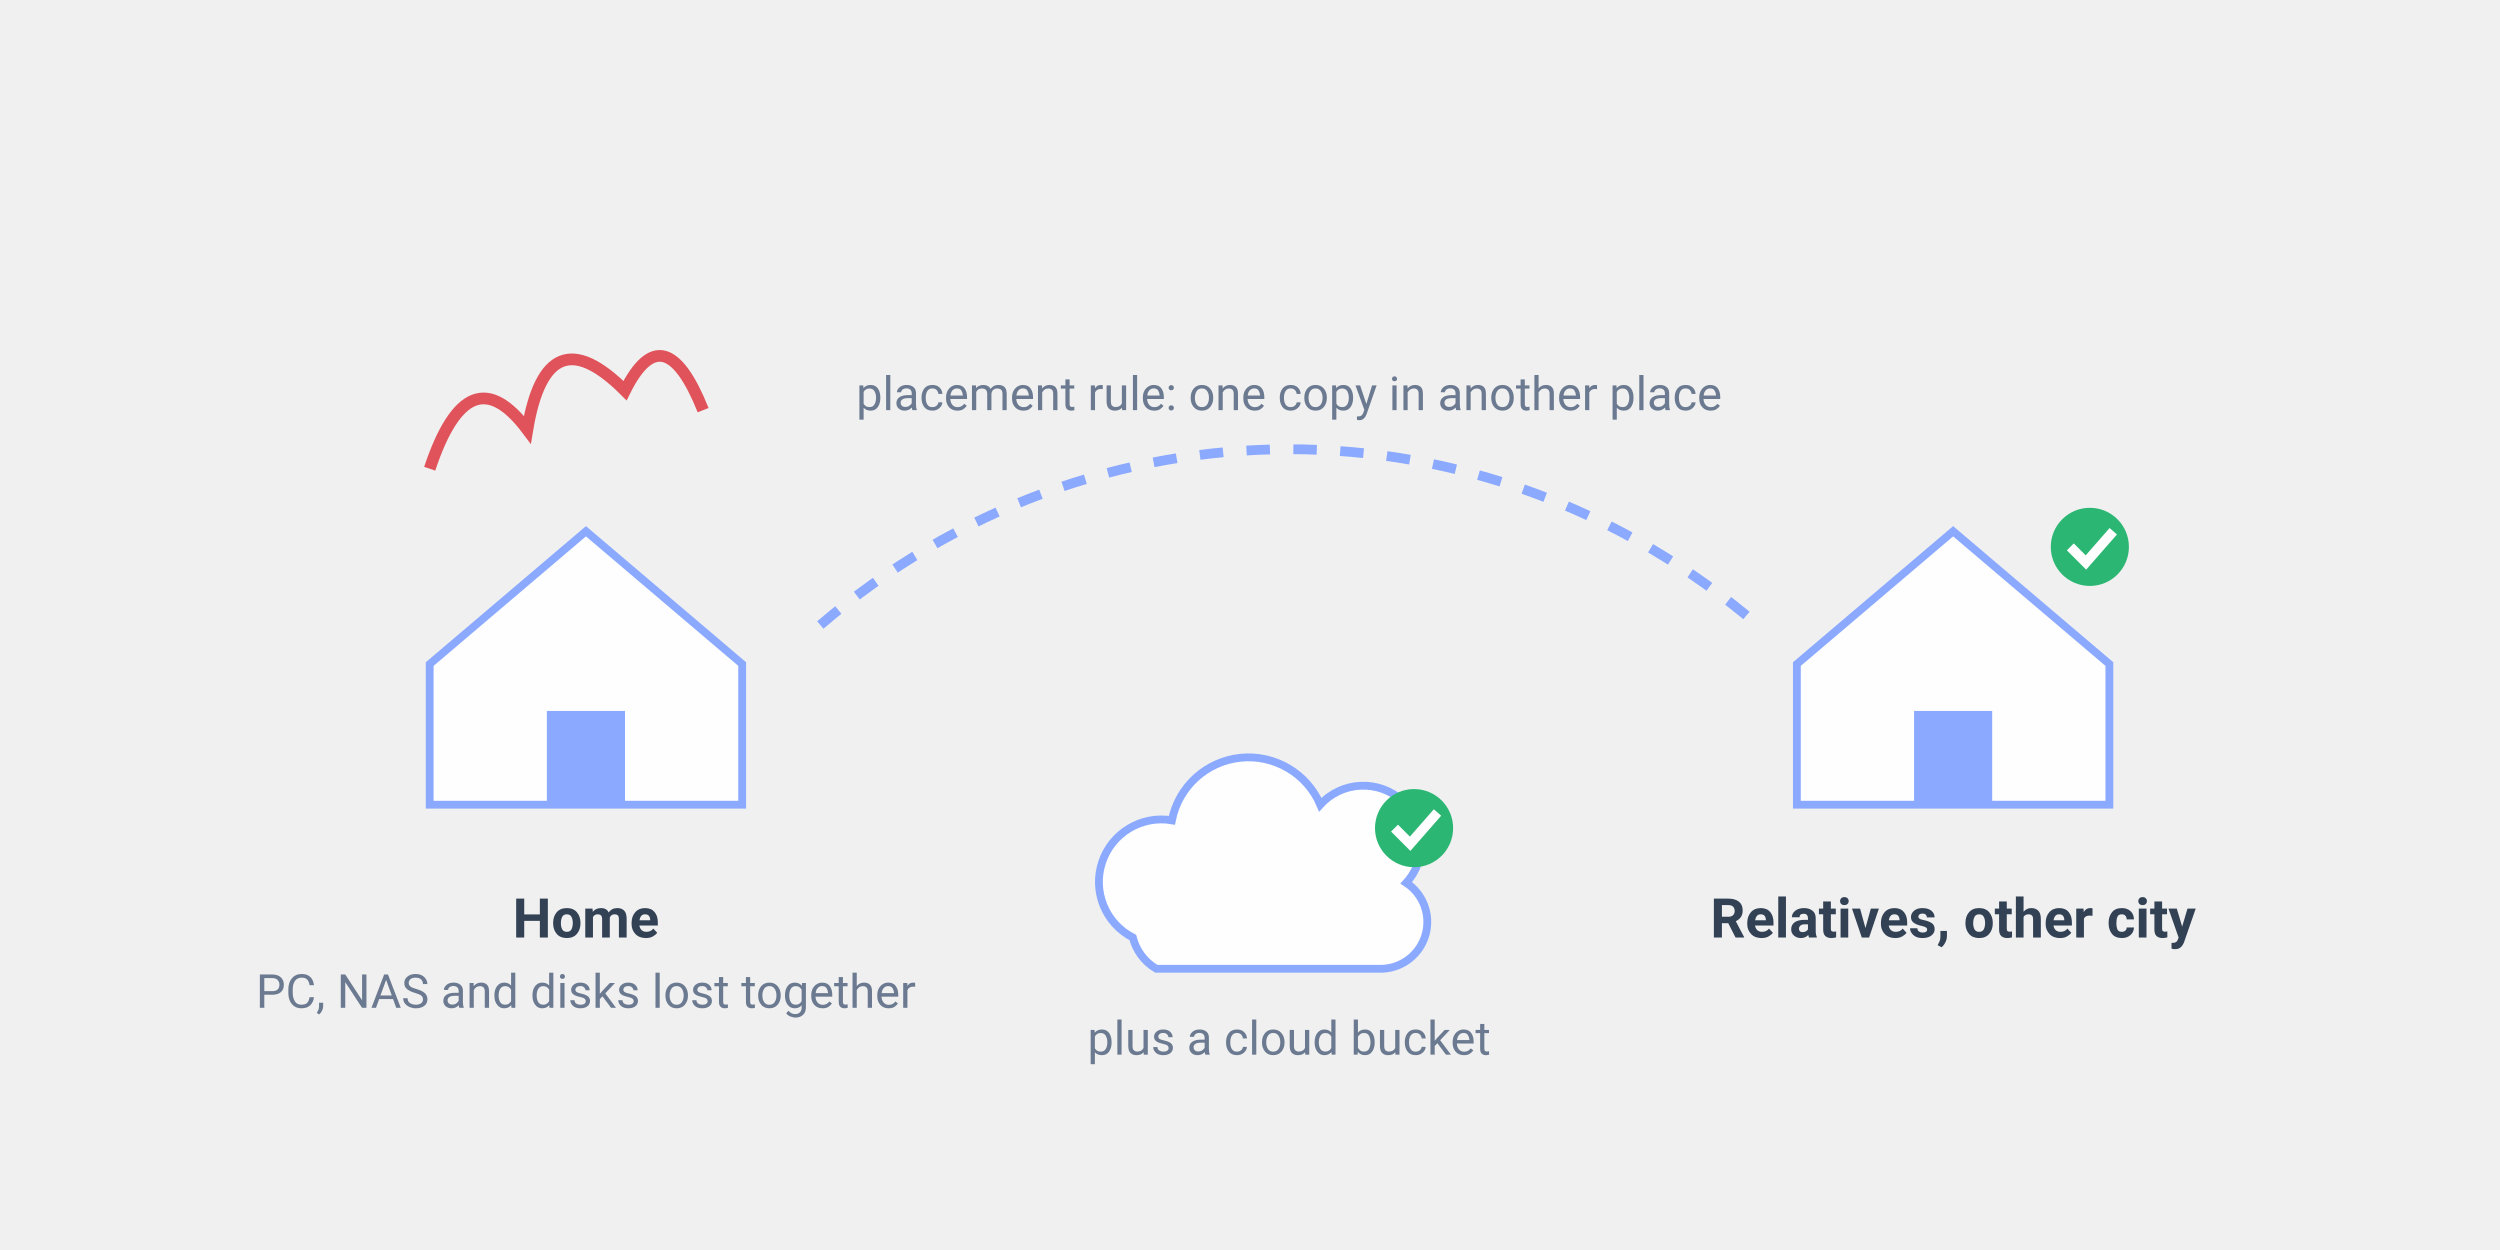
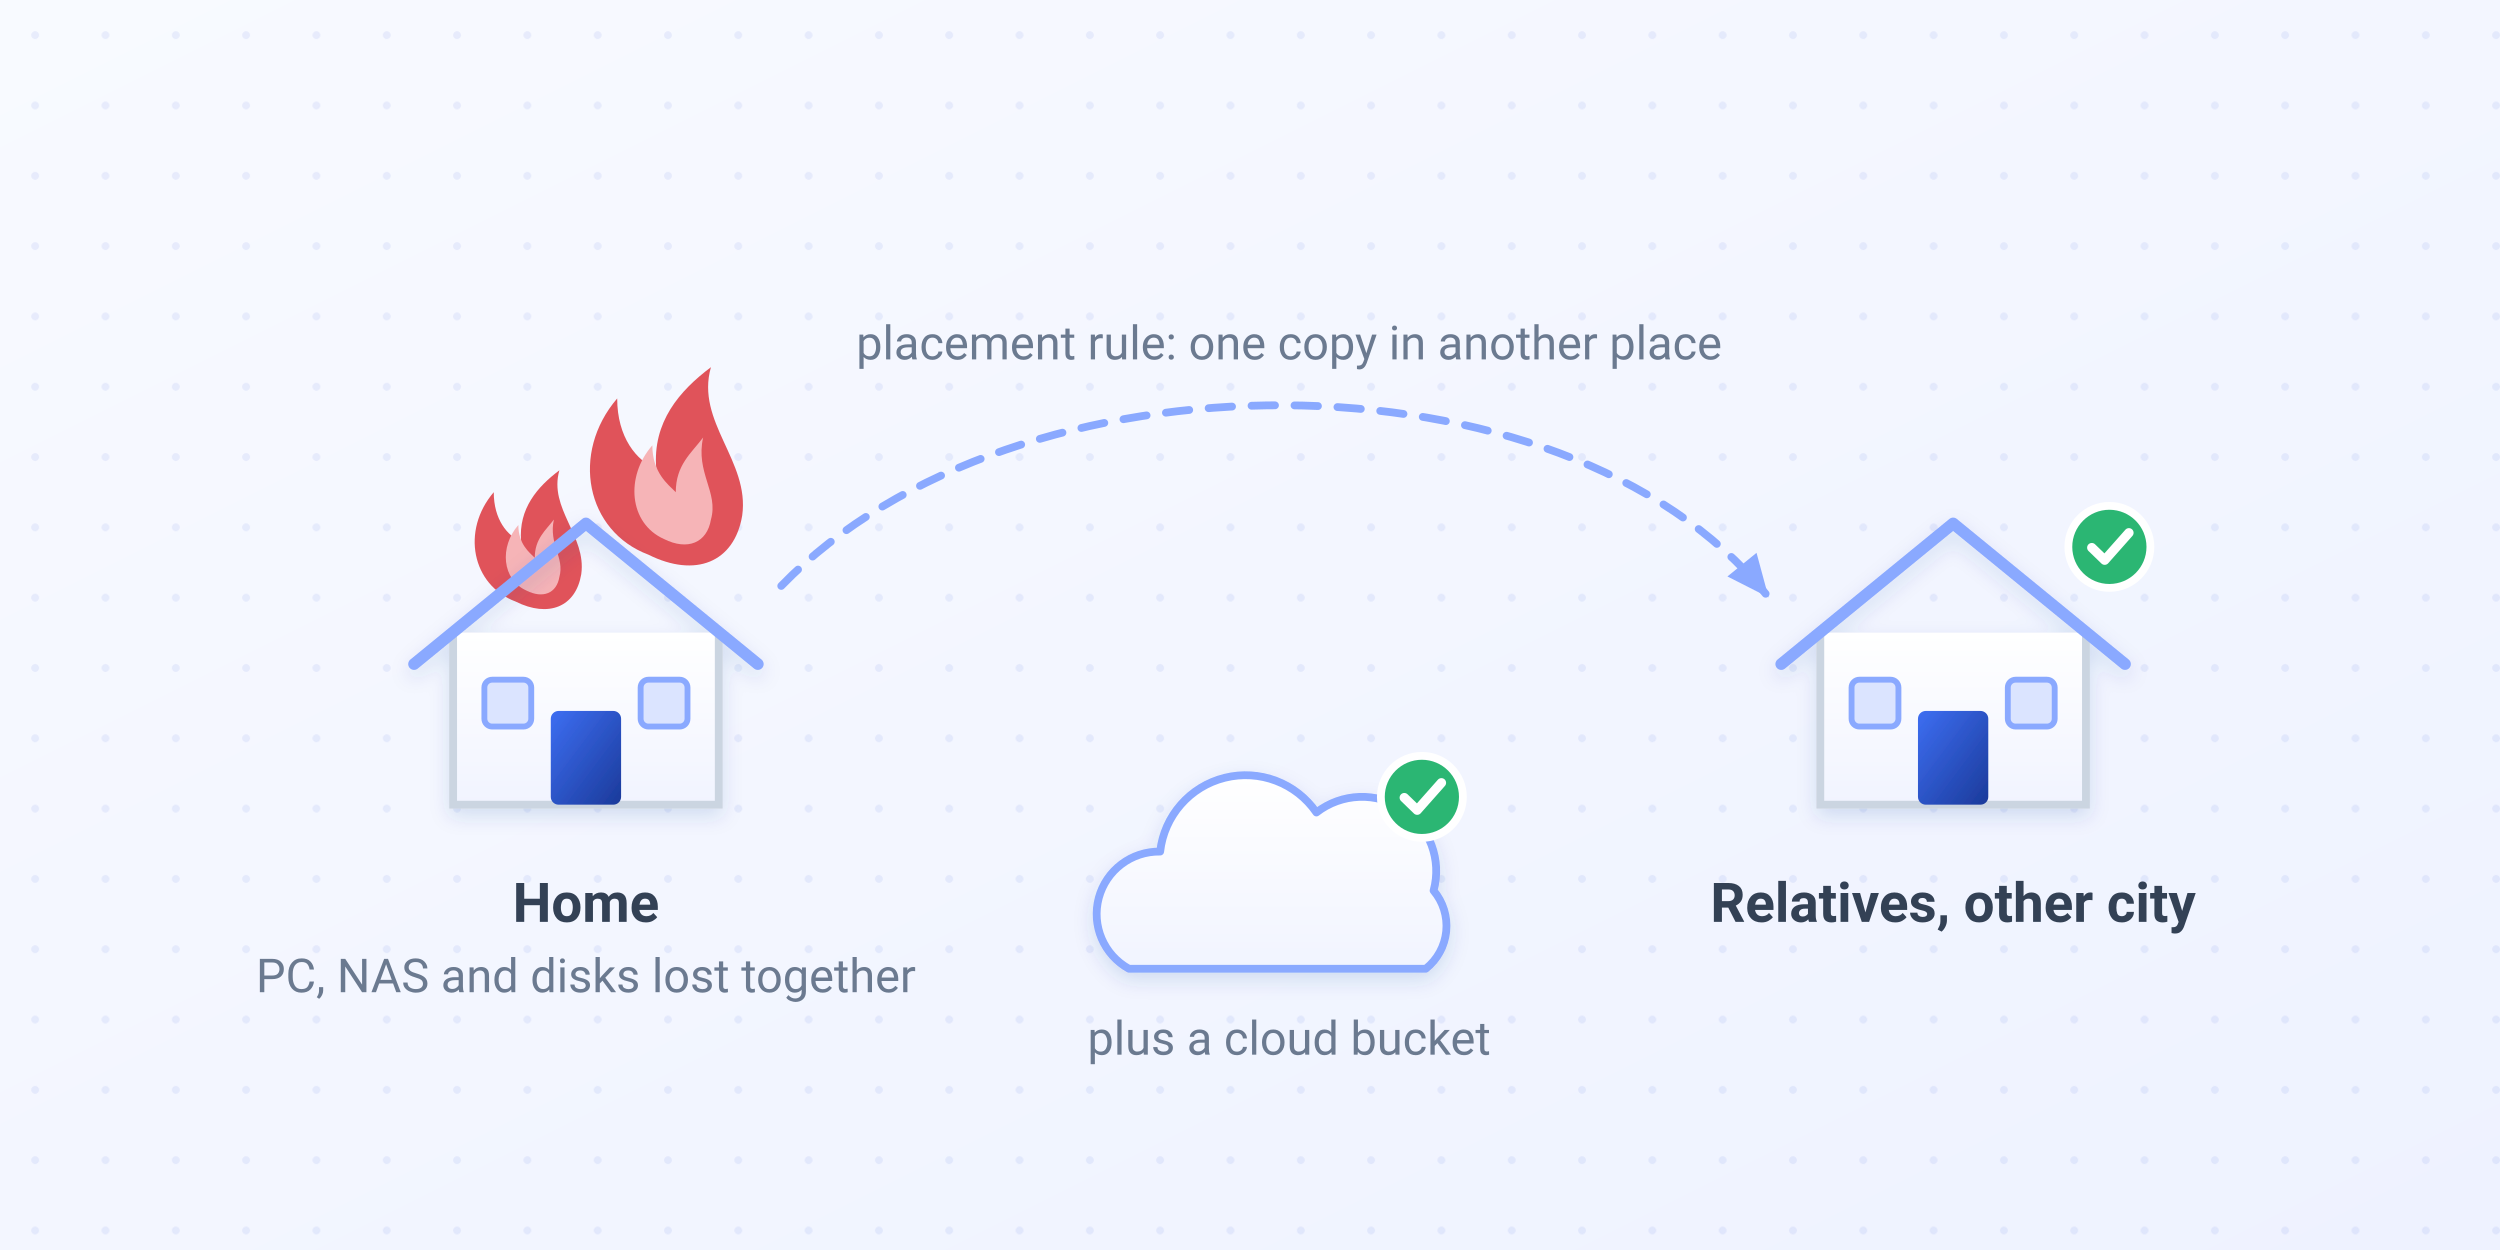
<svg xmlns="http://www.w3.org/2000/svg" viewBox="0 0 640 320" width="640" height="320" role="img" aria-label="A house on fire; every file also has a copy in another city">
  <defs>
-     <g id="lock">
-       <rect x="-8" y="-2" width="16" height="12" rx="3" fill="#2b57d6" />
-       <path d="M-4.5 -2 V-6 a4.5 4.5 0 0 1 9 0 V-2" fill="none" stroke="#2b57d6" stroke-width="2.4" />
-       <circle cx="0" cy="4" r="1.8" fill="#fff" />
+     <linearGradient id="bg" x1="0" y1="0" x2="1" y2="1">
+       <stop offset="0" stop-color="#f8faff" />
+       <stop offset="1" stop-color="#eef2ff" />
+     </linearGradient>
+     <pattern id="dots" width="18" height="18" patternUnits="userSpaceOnUse">
+       <circle cx="9" cy="9" r="1" fill="#2b57d6" fill-opacity=".08" />
+     </pattern>
+     <linearGradient id="pg" x1="0" y1="0" x2="1" y2="1">
+       <stop offset="0" stop-color="#3d6ef2" />
+       <stop offset="1" stop-color="#1b3a9a" />
+     </linearGradient>
+     <linearGradient id="wg" x1="0" y1="0" x2="0" y2="1">
+       <stop offset="0" stop-color="#ffffff" />
+       <stop offset="1" stop-color="#f1f4ff" />
+     </linearGradient>
+     <linearGradient id="sg" x1="0" y1="0" x2="1" y2="1">
+       <stop offset="0" stop-color="#f7f9ff" />
+       <stop offset="1" stop-color="#dbe4ff" />
+     </linearGradient>
+     <linearGradient id="dg" x1="0" y1="0" x2="0" y2="1">
+       <stop offset="0" stop-color="#4b5a73" />
+       <stop offset="1" stop-color="#1f2a3d" />
+     </linearGradient>
+     <filter id="sh" x="-20%" y="-20%" width="140%" height="160%">
+       <feDropShadow dx="0" dy="2" stdDeviation="2.5" flood-color="#1b3a9a" flood-opacity=".14" />
+     </filter>
+     <marker id="ah" viewBox="0 0 10 10" refX="8" refY="5" markerWidth="6" markerHeight="6" orient="auto-start-reverse">
+       <path d="M0 1 L9 5 L0 9 z" fill="#8aa9ff" />
+     </marker>
+     <marker id="ahp" viewBox="0 0 10 10" refX="8" refY="5" markerWidth="6" markerHeight="6" orient="auto-start-reverse">
+       <path d="M0 1 L9 5 L0 9 z" fill="#2b57d6" />
+     </marker>
+     <g id="ok">
+       <circle r="11.5" fill="#fff" />
+       <circle r="9.5" fill="#2bb673" />
+       <path d="M-4.5 .2 L-1.2 3.4 L5 -3.6" stroke="#fff" stroke-width="2.4" fill="none" stroke-linecap="round" stroke-linejoin="round" />
    </g>
-     <g id="device">
-       <rect x="-44" y="-30" width="88" height="56" rx="6" fill="#fff" fill-opacity="0.95" stroke="#8aa9ff" stroke-width="2" />
-       <rect x="-54" y="26" width="108" height="6" rx="3" fill="#8aa9ff" />
+     <g id="cloud" filter="url(#sh)">
+       <path transform="translate(-3 10)" d="M-38 16 A16 16 0 0 1 -30 -14 A22 22 0 0 1 10 -24 A19 19 0 0 1 40 -4 A14 14 0 0 1 38 16 Z" fill="url(#wg)" stroke="#8aa9ff" stroke-width="2" stroke-linejoin="round" />
    </g>
-     <g id="phone">
-       <rect x="-20" y="-38" width="40" height="72" rx="7" fill="#fff" fill-opacity="0.95" stroke="#8aa9ff" stroke-width="2" />
-       <circle cy="29" r="2.4" fill="#8aa9ff" />
+     <g id="house" filter="url(#sh)">
+       <path d="M-34 -10 V34 H34 V-10" fill="url(#wg)" stroke="#cbd5e1" stroke-width="2" />
+       <path d="M-44 -2 L0 -38 L44 -2" fill="none" stroke="#8aa9ff" stroke-width="3" stroke-linecap="round" stroke-linejoin="round" />
+       <rect x="-9" y="10" width="18" height="24" rx="2" fill="url(#pg)" />
+       <rect x="-26" y="2" width="12" height="12" rx="2" fill="#dbe4ff" stroke="#8aa9ff" stroke-width="1.5" />
+       <rect x="14" y="2" width="12" height="12" rx="2" fill="#dbe4ff" stroke="#8aa9ff" stroke-width="1.5" />
    </g>
-     <g id="disk">
-       <rect x="-40" y="-16" width="80" height="32" rx="5" fill="#eef2ff" stroke="#8aa9ff" stroke-width="2" />
-       <circle cx="28" cy="0" r="3" fill="#2bb673" />
-     </g>
-     <g id="cloud">
-       <path d="M-40 10 a16 16 0 0 1 10 -30 a20 20 0 0 1 38 -4 a14 14 0 0 1 22 20 a12 12 0 0 1 -6 22 h-58 a13 13 0 0 1 -6 -8z" fill="#fff" fill-opacity="0.95" stroke="#8aa9ff" stroke-width="2" />
-     </g>
-     <g id="house">
-       <path d="M-40 0 L0 -34 L40 0 V36 H-40 Z" fill="#fff" fill-opacity="0.95" stroke="#8aa9ff" stroke-width="2" />
-       <rect x="-10" y="12" width="20" height="24" fill="#8aa9ff" />
-     </g>
-     <g id="file">
-       <path d="M-14 -20 h18 l10 10 v30 h-28 z" fill="#fff" stroke="#8aa9ff" stroke-width="2" />
-       <path d="M4 -20 v10 h10" fill="none" stroke="#8aa9ff" stroke-width="2" />
-     </g>
-     <g id="key">
-       <circle r="7" fill="none" stroke="#2b57d6" stroke-width="3" />
-       <path d="M6 2 L24 2 M18 2 v6 M22 2 v4" stroke="#2b57d6" stroke-width="3" fill="none" />
-     </g>
-     <g id="x">
-       <circle r="10" fill="#e0535a" />
-       <path d="M-4 -4 L4 4 M4 -4 L-4 4" stroke="#fff" stroke-width="2.5" />
-     </g>
-     <g id="ok">
-       <circle r="10" fill="#2bb673" />
-       <path d="M-5 0 L-1 4 L6 -4" stroke="#fff" stroke-width="2.5" fill="none" />
+     <g id="flame">
+       <path d="M0 0 C-16 -6 -20 -26 -8 -40 C-8 -30 -3 -24 2 -22 C1 -34 8 -42 16 -48 C12 -34 26 -24 24 -10 C22 2 12 6 0 0Z" fill="#e0535a" />
+       <path d="M4 -4 C-5 -8 -6 -20 1 -28 C1 -21 5 -18 7 -16 C7 -23 11 -26 14 -30 C12 -21 18 -16 16 -9 C15 -3 10 -1 4 -4Z" fill="#f6b4b7" />
    </g>
  </defs>
-   <style>text{font-family:system-ui, -apple-system, 'Segoe UI', Roboto, Helvetica, Arial, sans-serif} .t{font-size:14px;font-weight:600;fill:#334155} .s{font-size:12px;fill:#6b7a90} .d{stroke:#8aa9ff;stroke-width:2.5;stroke-dasharray:6 6;fill:none} .l{stroke:#8aa9ff;stroke-width:2.5;fill:none}</style>
-   <use href="#house" x="150" y="170" />
-   <path d="M110 120 q10 -30 25 -10 q5 -30 25 -10 q10 -20 20 5" fill="none" stroke="#e0535a" stroke-width="3" />
-   <text x="150" y="240" text-anchor="middle" class="t">Home</text>
-   <text x="150" y="258" text-anchor="middle" class="s">PC, NAS and disks lost together</text>
-   <path class="d" d="M210 160 C 280 100, 380 100, 450 160" />
-   <text x="330" y="105" text-anchor="middle" class="s">placement rule: one copy in another place</text>
-   <use href="#house" x="500" y="170" />
-   <use href="#ok" x="535" y="140" />
-   <text x="500" y="240" text-anchor="middle" class="t">Relatives, other city</text>
-   <use href="#cloud" x="330" y="230" />
-   <use href="#ok" x="362" y="212" />
-   <text x="330" y="270" text-anchor="middle" class="s">plus a cloud bucket</text>
+   <style>text{font-family:system-ui,-apple-system,'Segoe UI',Roboto,Helvetica,Arial,sans-serif}.t{font-size:14px;font-weight:600;fill:#334155}.s{font-size:12px;fill:#6b7a90}.n{font-size:12px;fill:#334155}.w{font-size:12px;font-weight:600;fill:#fff}.d{stroke:#8aa9ff;stroke-width:2;stroke-dasharray:6 5;fill:none;stroke-linecap:round;marker-end:url(#ah)}.dd{stroke:#8aa9ff;stroke-width:2;stroke-dasharray:6 5;fill:none;stroke-linecap:round;marker-end:url(#ah);marker-start:url(#ah)}.l{stroke:#2b57d6;stroke-width:2;fill:none;stroke-linecap:round;marker-end:url(#ahp);marker-start:url(#ahp)}.tr{stroke:#cbd5e1;stroke-width:2;stroke-dasharray:7 6;fill:none;stroke-linecap:round}.m{text-anchor:middle}.e{text-anchor:end}</style>
+   <rect width="640" height="320" fill="url(#bg)" />
+   <rect width="640" height="320" fill="url(#dots)" />
+   <use href="#flame" transform="translate(166 142)" />
+   <use href="#flame" transform="translate(132 154) scale(.7)" />
+   <use href="#house" x="150" y="172" />
+   <text x="150" y="236" class="t m">Home</text>
+   <text x="150" y="254" class="s m">PC, NAS and disks lost together</text>
+   <path class="d" d="M200 150 C 260 88, 400 88, 452 152" />
+   <text x="330" y="92" class="s m">placement rule: one copy in another place</text>
+   <use href="#house" x="500" y="172" />
+   <use href="#ok" x="540" y="140" />
+   <text x="500" y="236" class="t m">Relatives, other city</text>
+   <use href="#cloud" x="330" y="222" />
+   <use href="#ok" x="364" y="204" />
+   <text x="330" y="270" class="s m">plus a cloud bucket</text>
</svg>
